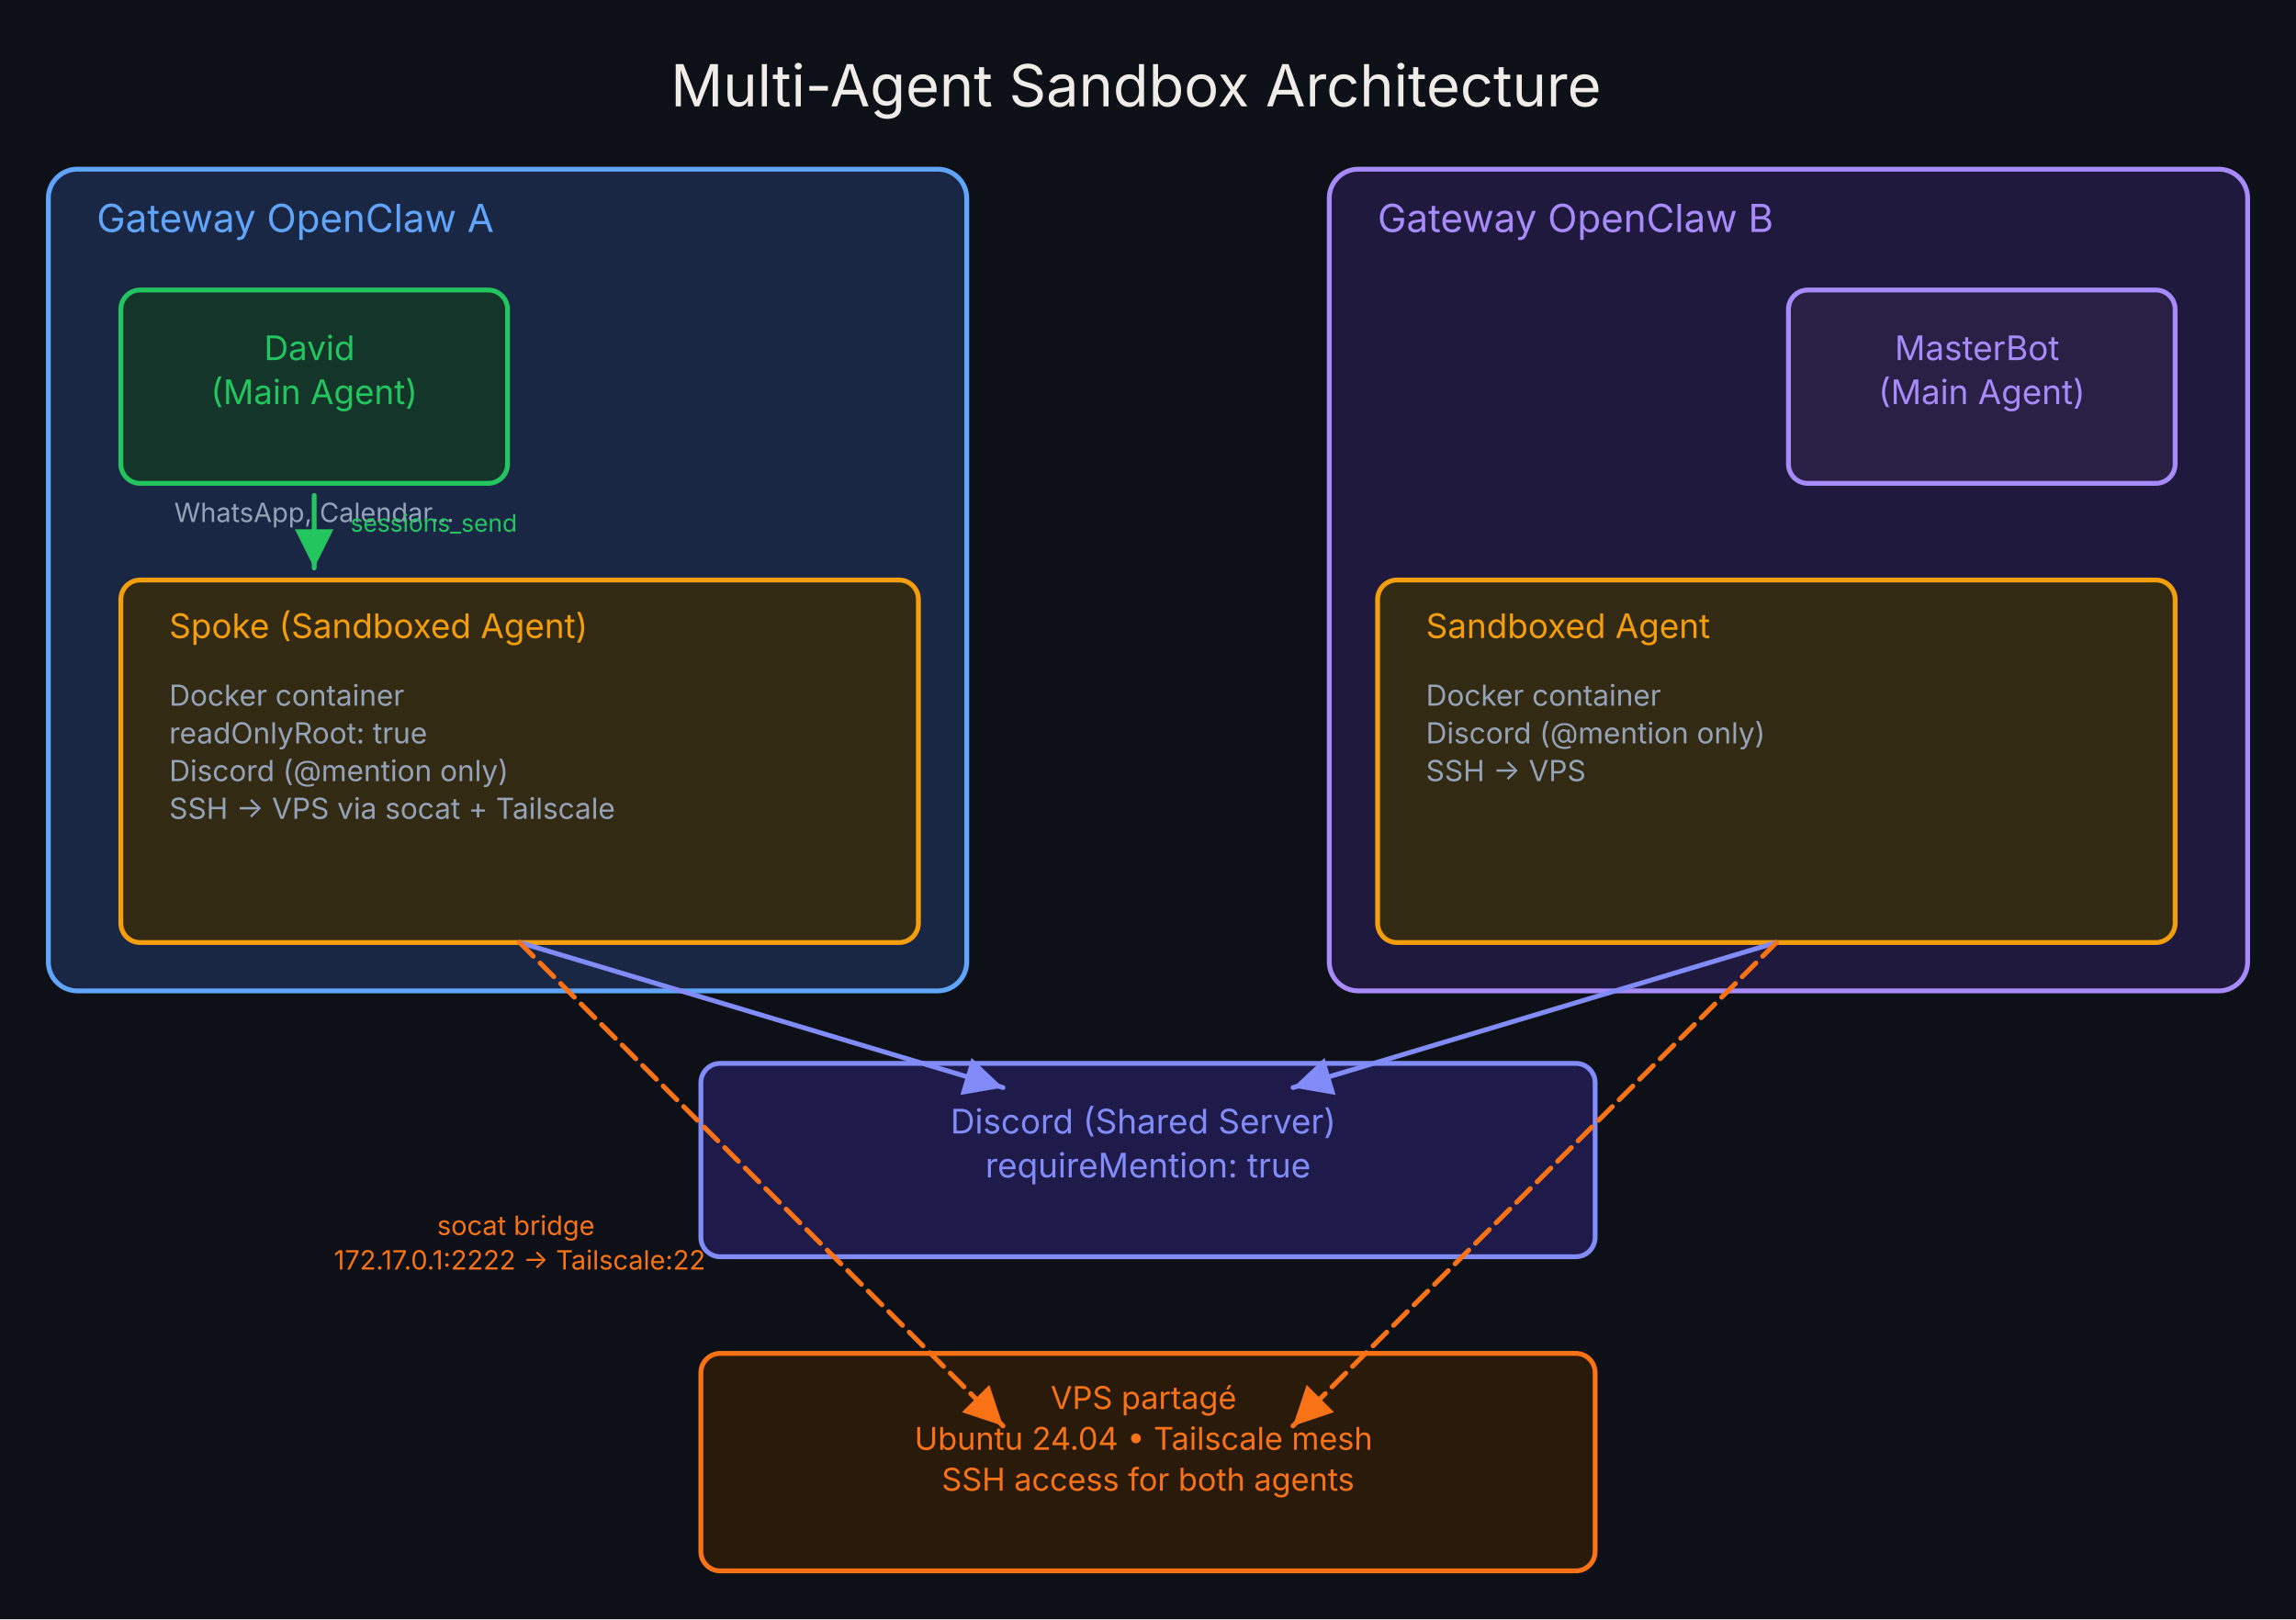
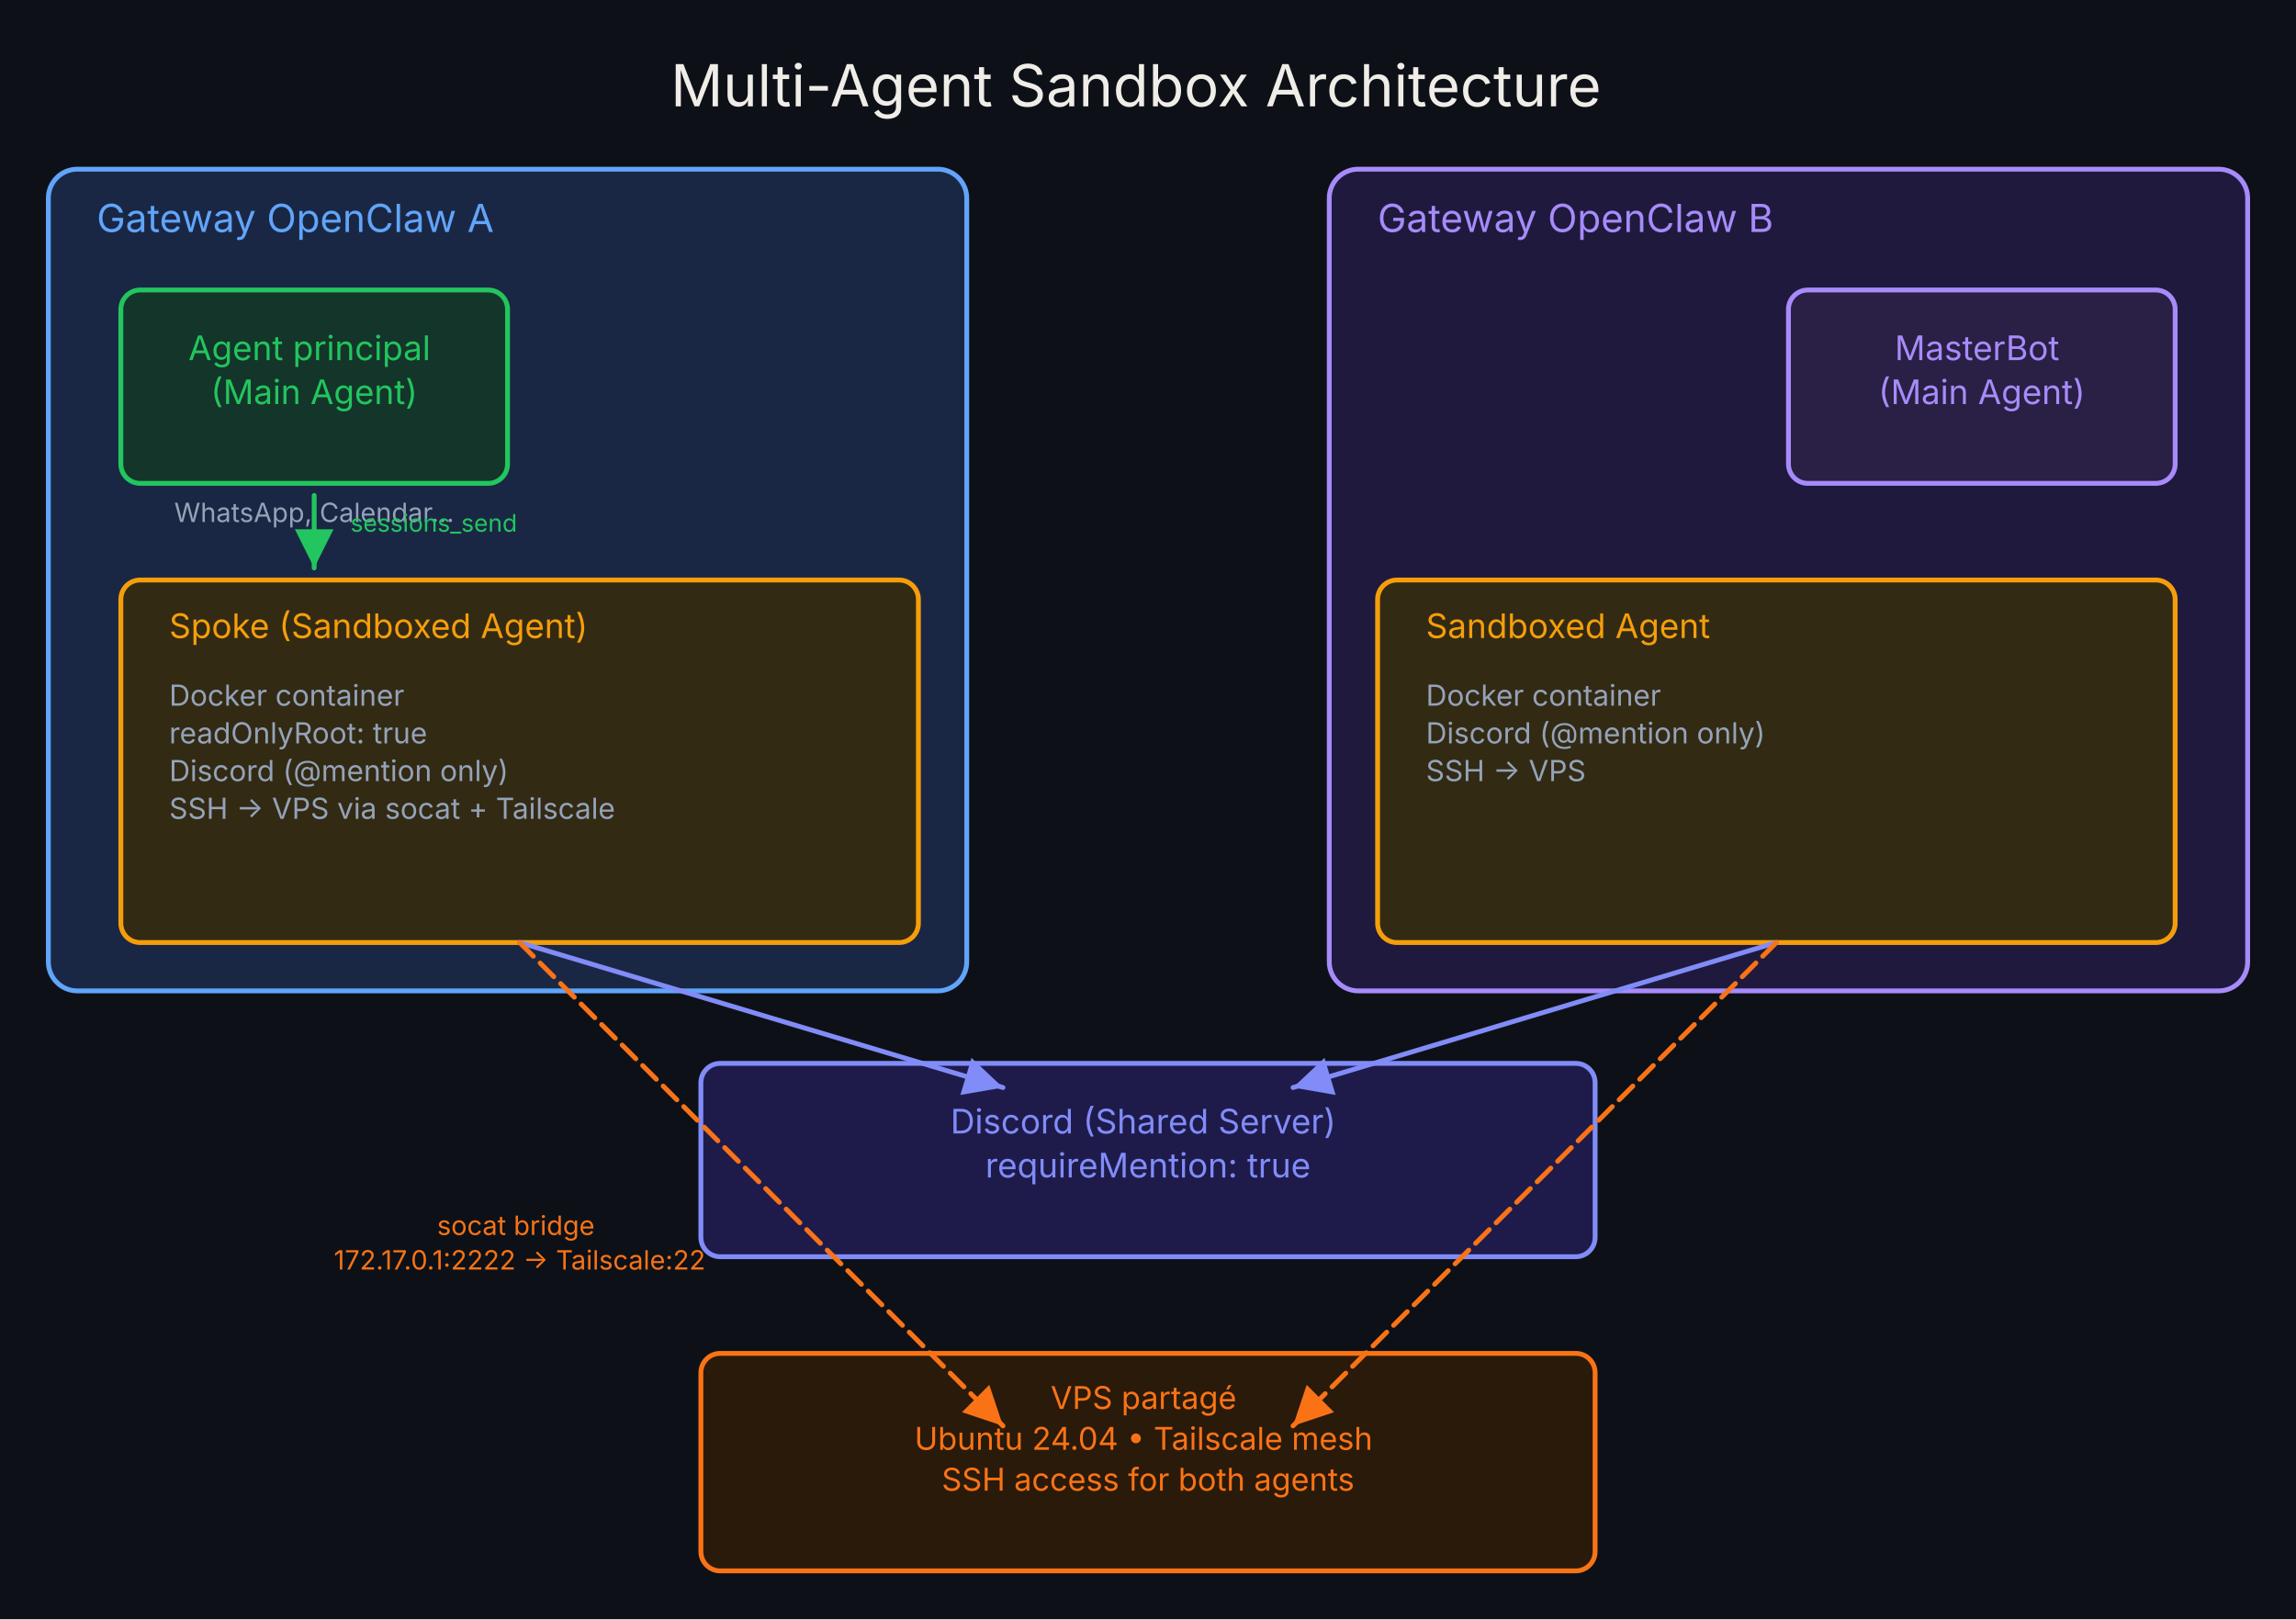
<svg xmlns="http://www.w3.org/2000/svg" viewBox="0 0 950 670" width="950" height="670">
  <defs>
    <marker id="ah-818cf8" viewBox="0 0 10 10" refX="10" refY="5" markerWidth="8" markerHeight="8" orient="auto-start-reverse">
      <path d="M0,0 L10,5 L0,10 Z" fill="#818cf8" />
    </marker>
    <marker id="ah-f97316" viewBox="0 0 10 10" refX="10" refY="5" markerWidth="8" markerHeight="8" orient="auto-start-reverse">
      <path d="M0,0 L10,5 L0,10 Z" fill="#f97316" />
    </marker>
    <marker id="ah-22c55e" viewBox="0 0 10 10" refX="10" refY="5" markerWidth="8" markerHeight="8" orient="auto-start-reverse">
      <path d="M0,0 L10,5 L0,10 Z" fill="#22c55e" />
    </marker>
  </defs>
  <rect x="0" y="0" width="950" height="670" fill="#0d1117" />
  <text x="470" y="44" font-family="&quot;Inter&quot;, &quot;Segoe UI&quot;, system-ui, -apple-system, sans-serif" font-size="24" fill="#f0ede8" text-anchor="middle">Multi-Agent Sandbox Architecture</text>
  <rect x="20" y="70" width="380" height="340" rx="12" fill="#1a2744" stroke="#60a5fa" stroke-width="2" />
  <text x="40" y="96" font-family="&quot;Inter&quot;, &quot;Segoe UI&quot;, system-ui, -apple-system, sans-serif" font-size="16" fill="#60a5fa" text-anchor="start">Gateway OpenClaw A</text>
  <rect x="50" y="120" width="160" height="80" rx="8" fill="#14352a" stroke="#22c55e" stroke-width="2" />
  <text font-family="&quot;Inter&quot;, &quot;Segoe UI&quot;, system-ui, -apple-system, sans-serif" font-size="14" fill="#22c55e" text-anchor="middle" y="149">
-     <tspan x="130">David</tspan>
+     <tspan x="130">Agent principal</tspan>
    <tspan x="130" dy="18.2">(Main Agent)</tspan>
  </text>
  <text x="130" y="216" font-family="&quot;Inter&quot;, &quot;Segoe UI&quot;, system-ui, -apple-system, sans-serif" font-size="11" fill="#94a3b8" text-anchor="middle">WhatsApp, Calendar...</text>
  <rect x="50" y="240" width="330" height="150" rx="8" fill="#332a14" stroke="#f59e0b" stroke-width="2" />
  <text x="70" y="264" font-family="&quot;Inter&quot;, &quot;Segoe UI&quot;, system-ui, -apple-system, sans-serif" font-size="14" fill="#f59e0b" text-anchor="start">Spoke (Sandboxed Agent)</text>
  <text font-family="&quot;Inter&quot;, &quot;Segoe UI&quot;, system-ui, -apple-system, sans-serif" font-size="12" fill="#94a3b8" text-anchor="start" y="292">
    <tspan x="70">Docker container</tspan>
    <tspan x="70" dy="15.6">readOnlyRoot: true</tspan>
    <tspan x="70" dy="15.6">Discord (@mention only)</tspan>
    <tspan x="70" dy="15.6">SSH → VPS via socat + Tailscale</tspan>
  </text>
  <rect x="550" y="70" width="380" height="340" rx="12" fill="#1f1a3d" stroke="#a78bfa" stroke-width="2" />
  <text x="570" y="96" font-family="&quot;Inter&quot;, &quot;Segoe UI&quot;, system-ui, -apple-system, sans-serif" font-size="16" fill="#a78bfa" text-anchor="start">Gateway OpenClaw B</text>
  <rect x="740" y="120" width="160" height="80" rx="8" fill="#2a1f44" stroke="#a78bfa" stroke-width="2" />
  <text font-family="&quot;Inter&quot;, &quot;Segoe UI&quot;, system-ui, -apple-system, sans-serif" font-size="14" fill="#a78bfa" text-anchor="middle" y="149">
    <tspan x="820">MasterBot</tspan>
    <tspan x="820" dy="18.2">(Main Agent)</tspan>
  </text>
  <rect x="570" y="240" width="330" height="150" rx="8" fill="#332a14" stroke="#f59e0b" stroke-width="2" />
  <text x="590" y="264" font-family="&quot;Inter&quot;, &quot;Segoe UI&quot;, system-ui, -apple-system, sans-serif" font-size="14" fill="#f59e0b" text-anchor="start">Sandboxed Agent</text>
  <text font-family="&quot;Inter&quot;, &quot;Segoe UI&quot;, system-ui, -apple-system, sans-serif" font-size="12" fill="#94a3b8" text-anchor="start" y="292">
    <tspan x="590">Docker container</tspan>
    <tspan x="590" dy="15.6">Discord (@mention only)</tspan>
    <tspan x="590" dy="15.6">SSH → VPS</tspan>
  </text>
  <rect x="290" y="440" width="370" height="80" rx="8" fill="#1e1b4b" stroke="#818cf8" stroke-width="2" />
  <text font-family="&quot;Inter&quot;, &quot;Segoe UI&quot;, system-ui, -apple-system, sans-serif" font-size="14" fill="#818cf8" text-anchor="middle" y="469">
    <tspan x="475">Discord (Shared Server)</tspan>
    <tspan x="475" dy="18.2">requireMention: true</tspan>
  </text>
  <rect x="290" y="560" width="370" height="90" rx="8" fill="#2a1a0a" stroke="#f97316" stroke-width="2" />
  <text font-family="&quot;Inter&quot;, &quot;Segoe UI&quot;, system-ui, -apple-system, sans-serif" font-size="13" fill="#f97316" text-anchor="middle" y="583">
    <tspan x="475">VPS partagé</tspan>
    <tspan x="475" dy="16.9">Ubuntu 24.04 • Tailscale mesh</tspan>
    <tspan x="475" dy="16.9">SSH access for both agents</tspan>
  </text>
  <path d="M215 390 L415 450" fill="none" stroke="#818cf8" stroke-width="2" stroke-linejoin="round" stroke-linecap="round" marker-end="url(#ah-818cf8)" />
  <path d="M735 390 L535 450" fill="none" stroke="#818cf8" stroke-width="2" stroke-linejoin="round" stroke-linecap="round" marker-end="url(#ah-818cf8)" />
  <path d="M215 390 L415 590" fill="none" stroke="#f97316" stroke-width="2" stroke-dasharray="8 4" stroke-linejoin="round" stroke-linecap="round" marker-end="url(#ah-f97316)" />
  <path d="M735 390 L535 590" fill="none" stroke="#f97316" stroke-width="2" stroke-dasharray="8 4" stroke-linejoin="round" stroke-linecap="round" marker-end="url(#ah-f97316)" />
  <path d="M130 205 L130 235" fill="none" stroke="#22c55e" stroke-width="2" stroke-linejoin="round" stroke-linecap="round" marker-end="url(#ah-22c55e)" />
  <text x="145" y="220" font-family="&quot;Inter&quot;, &quot;Segoe UI&quot;, system-ui, -apple-system, sans-serif" font-size="10" fill="#22c55e" text-anchor="start">sessions_send</text>
  <text font-family="&quot;Inter&quot;, &quot;Segoe UI&quot;, system-ui, -apple-system, sans-serif" font-size="11" fill="#f97316" text-anchor="middle" y="511">
    <tspan x="215">socat bridge</tspan>
    <tspan x="215" dy="14.3">172.17.0.1:2222 → Tailscale:22</tspan>
  </text>
</svg>
